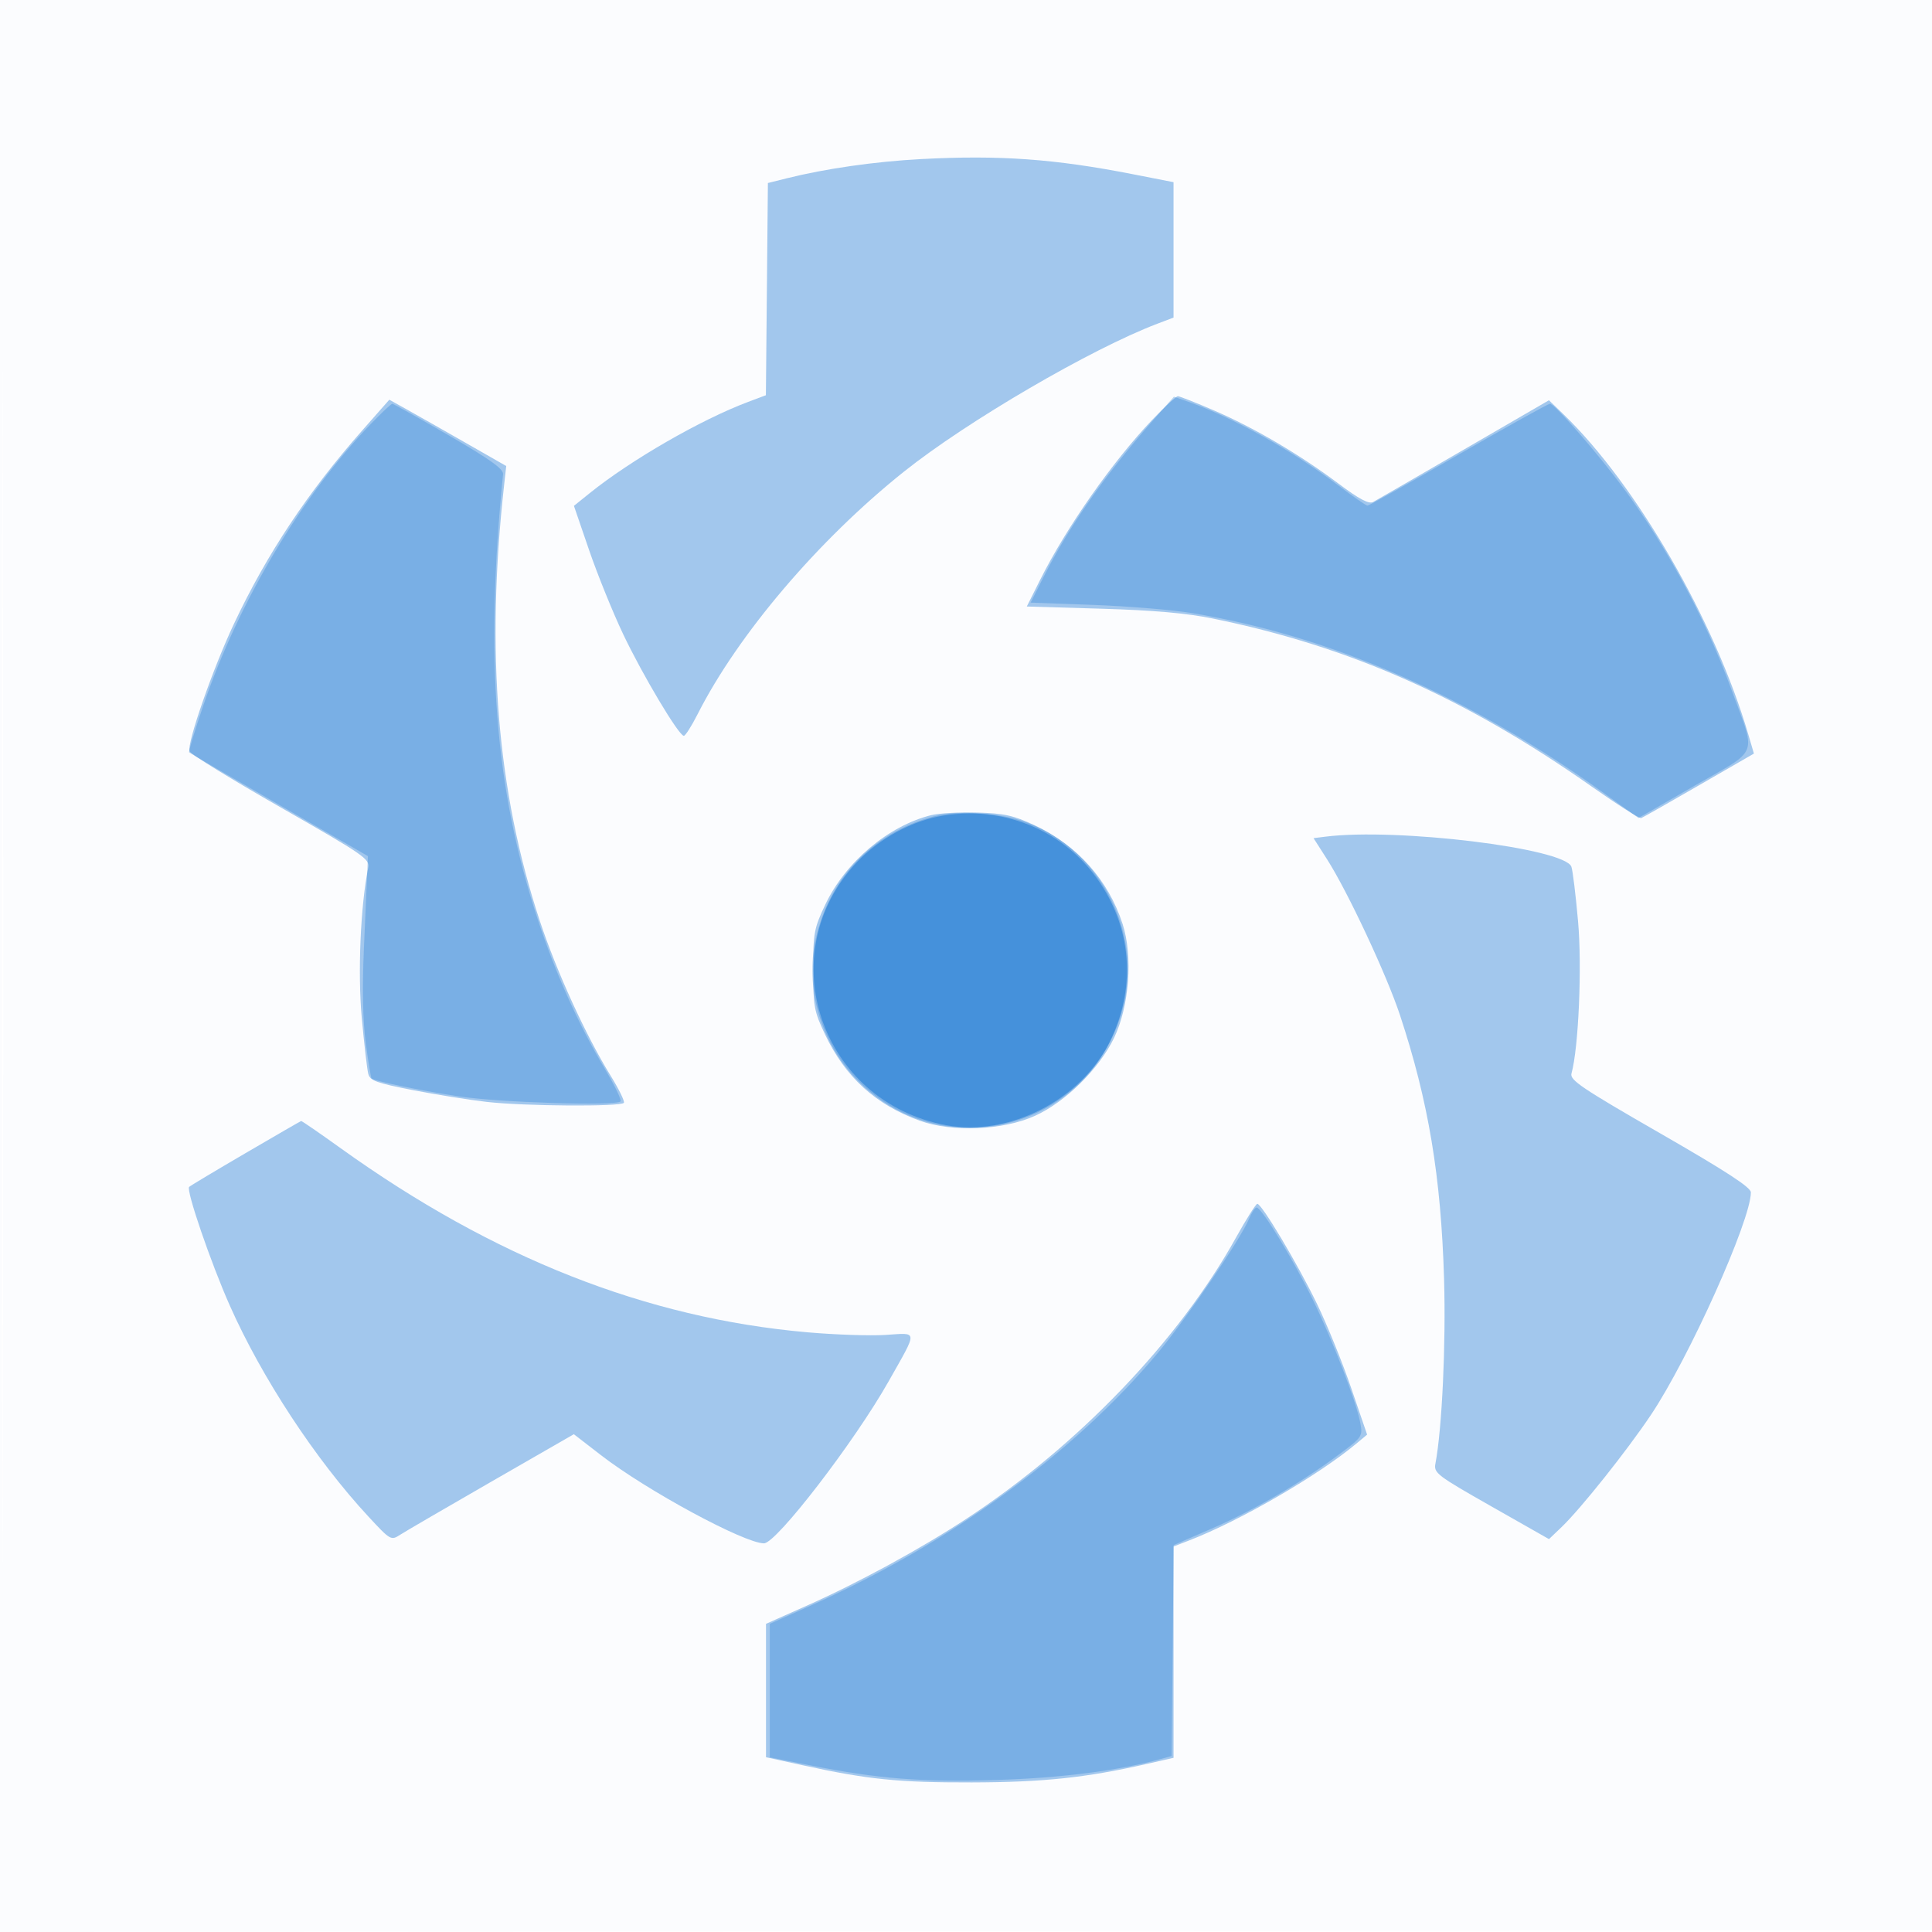
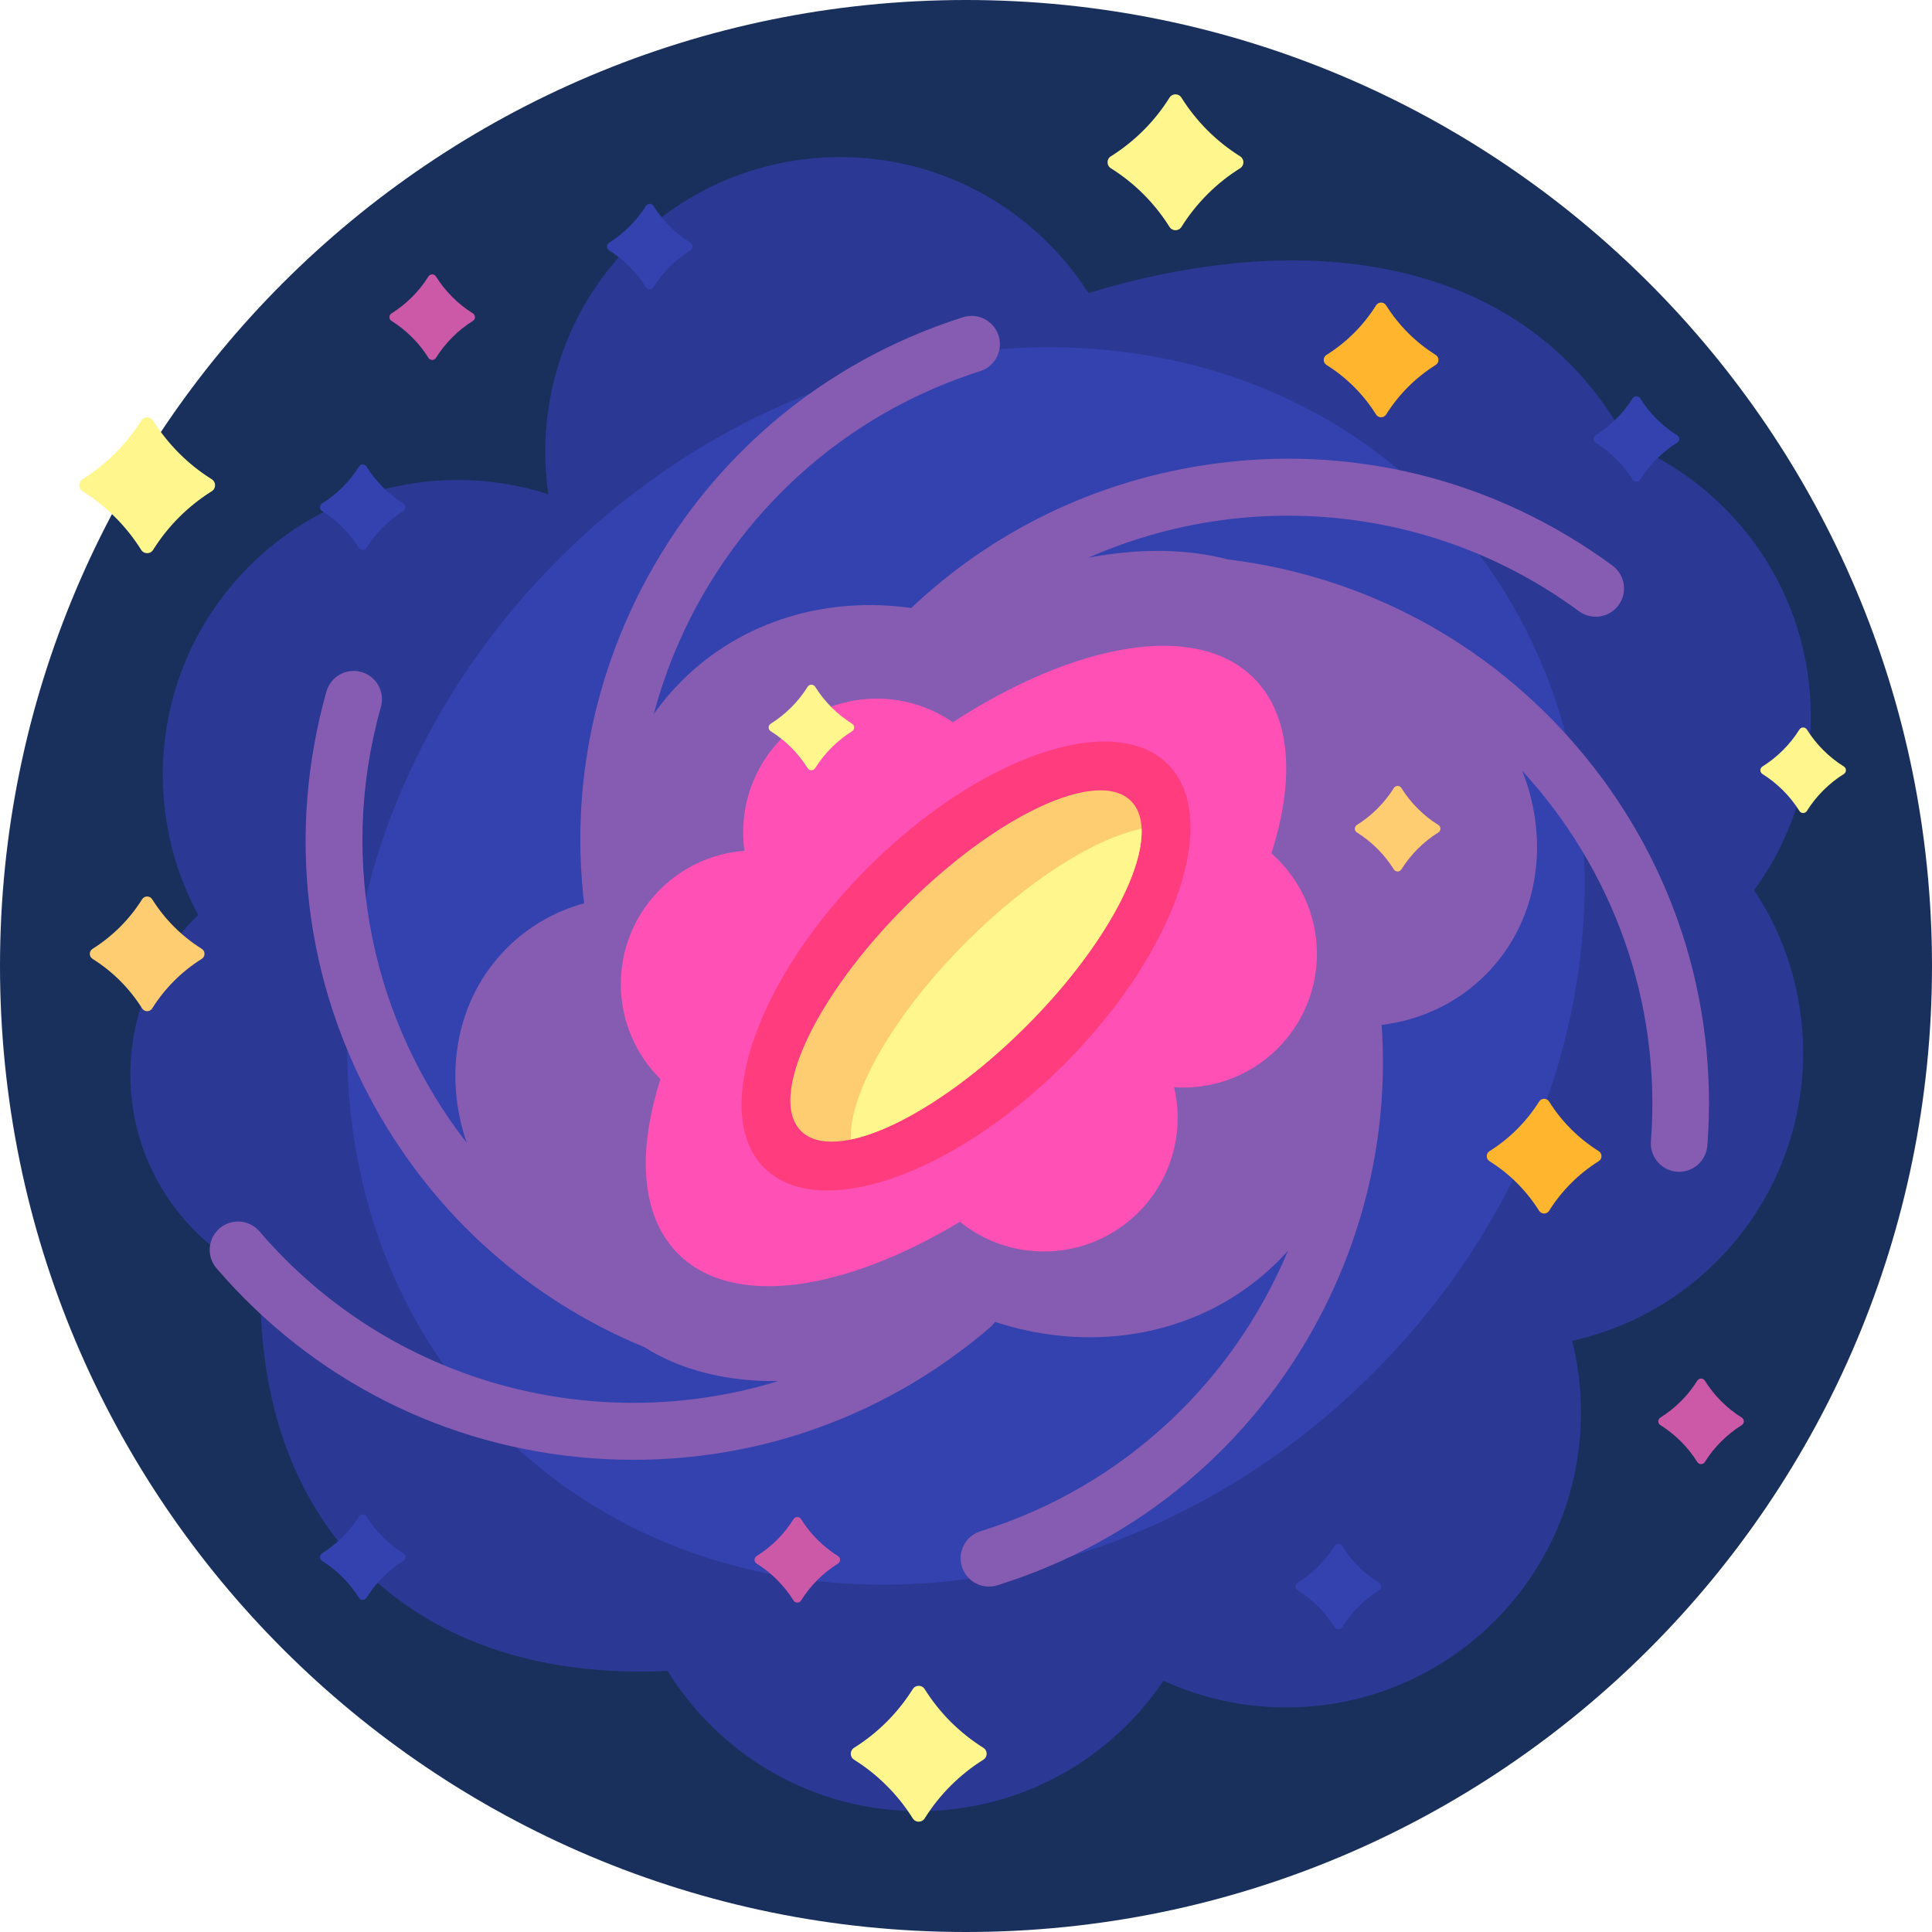
- <svg xmlns="http://www.w3.org/2000/svg" width="512" height="512">
-   <path fill-opacity=".016" d="M0 256.002v256.002l256.25-.252 256.25-.252.252-255.75L513.004 0H0v256.002m.492.498c0 140.8.116 198.251.258 127.67.142-70.582.142-185.782 0-256C.608 57.951.492 115.7.492 256.5" fill="#1976D2" fill-rule="evenodd" />
-   <path fill-opacity=".394" d="M244 42.164c-12.122.645-25.227 2.523-35.5 5.088l-5 1.248-.265 28.12-.266 28.12-4.734 1.778c-12.468 4.683-31.018 15.367-41.937 24.155l-4.202 3.382 4.019 11.723c2.211 6.447 6.261 16.447 9.001 22.222 5.144 10.842 14.782 27 16.105 27 .412 0 2.06-2.588 3.662-5.75 10.687-21.105 32.012-46.171 54.658-64.247 16.732-13.355 49.61-32.545 67.209-39.228l4.25-1.614V48.28l-10.75-2.105c-20.847-4.083-35.386-5.119-56.25-4.011m61.367 69.086c-10.513 11.042-22.734 28.48-29.691 42.364l-3.565 7.115 19.695.581c13.929.411 22.621 1.179 29.694 2.623 36.207 7.396 66.827 20.984 100.327 44.521 6.78 4.764 12.679 8.523 13.108 8.354.429-.17 7.325-4.087 15.325-8.705l14.545-8.398-1.498-5.102c-8.845-30.129-29.662-66.186-48.969-84.817l-3.848-3.714-22.495 13.042c-12.372 7.173-23.203 13.43-24.068 13.904-1.152.632-3.633-.679-9.257-4.891-10.292-7.707-22.287-14.753-32.936-19.346-4.821-2.079-9.138-3.781-9.592-3.781-.454 0-3.503 2.813-6.775 6.25m-209.335 2.783c-14.415 16.358-25.303 32.761-34.011 51.236-5.642 11.969-12.571 31.878-11.783 33.857.3.756 11.188 7.449 24.194 14.874 22.179 12.661 23.617 13.655 23.14 16-2.031 9.986-2.796 27.835-1.702 39.735.645 7.021 1.422 13.709 1.728 14.863.474 1.79 2.194 2.416 11.729 4.274 6.145 1.197 14.998 2.612 19.673 3.144 10.05 1.145 35.684 1.31 36.338.234.25-.413-1.352-3.675-3.56-7.25-6.51-10.537-14.312-27.605-18.734-40.984-11.326-34.26-14.358-71.355-9.444-115.516l.557-5-10.829-6.189c-5.955-3.404-12.926-7.358-15.491-8.787l-4.662-2.597-7.143 8.106M246.746 216.03c-11.368 2.849-22.698 12.425-28.037 23.696-2.978 6.286-3.209 7.53-3.209 17.274 0 9.696.24 11.007 3.138 17.123 5.355 11.302 13.373 18.612 25.076 22.862 8.621 3.131 22.075 2.567 30.567-1.282 8.081-3.663 17.024-12.473 20.953-20.643 4.049-8.418 5.039-21.625 2.265-30.206-3.749-11.594-12.005-20.856-23.302-26.143-5.571-2.606-8.058-3.159-15.18-3.37-4.684-.139-10.206.171-12.271.689m104.555 5.69l-3.2.399 3.579 5.595c5.451 8.522 15.807 30.646 19.324 41.286 7.556 22.858 10.883 42.779 11.69 70 .511 17.218-.541 39.66-2.29 48.859-.474 2.494.352 3.126 14.797 11.332l15.299 8.691 3.334-3.191c5.073-4.856 17.278-20.176 23.654-29.691C447.578 359.943 464 323.39 464 315.988c0-1.323-6.543-5.582-24.048-15.653-20.754-11.94-23.972-14.109-23.494-15.835 1.887-6.816 2.815-28.296 1.744-40.34-.628-7.062-1.425-13.578-1.771-14.48-1.884-4.908-46.202-10.324-65.13-7.96M65.073 305.591c-7.935 4.636-14.663 8.665-14.951 8.954-.855.855 5.756 20.138 10.784 31.455 8.522 19.182 22.722 40.796 36.734 55.91 5.844 6.304 5.983 6.384 8.401 4.822 1.353-.873 12.263-7.227 24.246-14.12l21.787-12.531 7.213 5.573C171.395 395.011 197.271 409 202.469 409c3.276 0 23.982-26.914 33.018-42.918 7.833-13.873 7.899-12.871-.81-12.312-4.084.262-13.444-.055-20.801-.704-42.659-3.767-83.103-19.725-123.566-48.755-5.605-4.021-10.33-7.275-10.5-7.231-.171.045-6.802 3.874-14.737 8.511m262.469 22.4c-15.193 27.353-41.832 55.121-71.542 74.576-12.197 7.987-28.633 16.928-42.25 22.983L203 430.33v35.354l9.75 2.13c17.218 3.762 25.354 4.588 44.75 4.545 18.952-.043 30.275-1.237 46.316-4.885L311 465.84V409.839l4.25-1.649c13.438-5.215 34.1-17.187 44.15-25.582l2.9-2.422-4.224-12.343c-2.323-6.789-6.409-16.843-9.079-22.343-5.182-10.674-14.641-26.521-15.798-26.468-.385.018-2.93 4.049-5.657 8.959" fill="#1976D2" fill-rule="evenodd" />
-   <path fill-opacity=".296" d="M305.217 111.811c-12.496 14.214-21.959 27.768-28.619 40.995l-3.472 6.893 16.687.611c9.178.336 20.962 1.319 26.187 2.183 36.761 6.082 73.31 22.025 108.579 47.362l9.639 6.924 14.926-8.592c17.344-9.984 16.333-7.281 9.615-25.687-7.226-19.799-18.613-40.506-31.069-56.5-7.205-9.251-15.892-19-16.93-19-.486 0-11.412 6.075-24.278 13.5-12.867 7.425-23.701 13.5-24.076 13.5-.376 0-3.883-2.43-7.794-5.399-12.156-9.229-27.716-17.904-39.692-22.129l-3.823-1.349-5.88 6.688m-206.854.439c-18.303 18.96-35.045 47.046-44.43 74.536-2.307 6.757-4.023 12.435-3.814 12.617.21.181 10.956 6.439 23.881 13.906l23.5 13.576-.187 4.307-.88 20.308c-.46 10.628-.29 19.017.506 24.985.659 4.942 1.346 9.134 1.528 9.315.694.695 12.49 3.122 23.033 4.74 10.702 1.642 41.679 2.613 42.947 1.345.339-.338-1.495-4.163-4.075-8.5-7.087-11.914-13.164-25.451-17.905-39.885-11.348-34.549-14.021-68.972-9.15-117.833.137-1.376-3.429-3.929-14.317-10.247-7.975-4.628-14.74-8.415-15.034-8.417-.294-.002-2.815 2.359-5.603 5.247M247.5 216.347c-16.613 4.335-28.513 17.141-31.625 34.031-2.268 12.305 1.964 26.037 10.913 35.412 22.325 23.388 60.915 14.045 70.355-17.034 6.237-20.534-4.871-43.101-24.985-50.762-6.818-2.597-18.123-3.352-24.658-1.647m83.491 106.674c-2.232 5.39-16.418 26.245-24.133 35.479-22.244 26.625-55.049 50.5-92.108 67.034L204 430.33v35.39l10.75 2.121c18.163 3.584 29.371 4.467 49.202 3.876 16.981-.506 32.482-2.475 43.548-5.531l3-.829.265-27.946.265-27.946 9.993-4.327c11.017-4.77 23.512-12.029 33.588-19.514 6.426-4.773 6.55-4.952 5.892-8.5-1.045-5.627-7.186-21.591-12.552-32.629C342.778 333.854 334.339 320 333.03 320c-.433 0-1.35 1.359-2.039 3.021" fill="#1976D2" fill-rule="evenodd" />
-   <path fill-opacity=".533" d="M250 216.137c-8.2 1.313-16.895 6.001-22.894 12.344-22.981 24.299-9.686 63.511 23.634 69.708 16.681 3.102 35.892-6.754 43.452-22.292 6.024-12.383 5.949-25.914-.211-37.769-8.446-16.257-25.753-24.91-43.981-21.991" fill="#1976D2" fill-rule="evenodd" />
+ <svg xmlns="http://www.w3.org/2000/svg" id="Capa_1" enable-background="new 0 0 512 512" height="512" viewBox="0 0 512 512" width="512">
+   <g>
+     <path d="m512 256c0 141.385-114.615 256-256 256s-256-114.615-256-256 114.615-256 256-256 256 114.615 256 256z" fill="#19305c" />
+     <path d="m464.873 235.897c8.201 12.361 12.979 27.191 12.979 43.137 0 37.336-26.19 68.555-61.2 76.289 1.525 6.092 2.334 12.468 2.334 19.032 0 43.149-34.979 78.128-78.127 78.128-11.607 0-22.623-2.531-32.526-7.072-14.03 20.849-37.845 34.564-64.864 34.564-28.129 0-52.786-14.866-66.544-37.169-32.38 1.56-60.801-7.071-80.73-27-19.263-19.263-27.97-46.459-27.123-77.496-20.365-9.226-34.532-29.73-34.532-53.542 0-16.611 6.894-31.612 17.977-42.298-5.98-11.047-9.376-23.697-9.376-37.142 0-43.148 34.979-78.127 78.128-78.127 8.386 0 16.463 1.321 24.035 3.767-.527-3.663-.799-7.407-.799-11.215 0-43.149 34.979-78.127 78.128-78.127 27.651 0 51.947 14.364 65.833 36.038 51.137-15.569 98.273-10.539 127.343 18.531 6.312 6.312 11.491 13.477 15.571 21.349 28.456 11.672 48.497 39.652 48.497 72.313-.003 17.214-5.571 33.129-15.004 46.04z" fill="#2b3894" />
+     <path d="m363.898 363.898c-68.193 68.192-171.781 75.166-231.371 15.576s-52.617-163.179 15.575-231.372c68.193-68.192 171.781-75.166 231.371-15.576s52.617 163.179-15.575 231.372zm-180.938-297.563c-3.962 2.482-7.31 5.831-9.792 9.792-.459.733-1.527.733-1.987 0-2.482-3.962-5.83-7.31-9.792-9.792-.733-.459-.733-1.527 0-1.987 3.962-2.482 7.31-5.83 9.792-9.792.459-.733 1.528-.733 1.987 0 2.482 3.962 5.83 7.31 9.792 9.792.733.46.733 1.528 0 1.987zm-76.05 345.327c-3.962-2.482-7.31-5.83-9.792-9.792-.459-.733-1.528-.733-1.987 0-2.482 3.962-5.83 7.31-9.792 9.792-.733.459-.733 1.527 0 1.987 3.962 2.482 7.31 5.83 9.792 9.792.459.733 1.527.733 1.987 0 2.482-3.962 5.83-7.31 9.792-9.792.734-.459.734-1.527 0-1.987zm0-278.226c-3.962-2.482-7.31-5.83-9.792-9.792-.459-.733-1.528-.733-1.987 0-2.482 3.962-5.83 7.31-9.792 9.792-.733.459-.733 1.527 0 1.987 3.962 2.482 7.31 5.83 9.792 9.792.459.733 1.527.733 1.987 0 2.482-3.962 5.83-7.31 9.792-9.792.734-.459.734-1.527 0-1.987zm337.532-18.094c-3.962-2.482-7.31-5.83-9.792-9.792-.459-.733-1.528-.733-1.987 0-2.482 3.962-5.83 7.31-9.792 9.792-.733.459-.733 1.527 0 1.987 3.962 2.482 7.31 5.83 9.792 9.792.459.733 1.527.733 1.987 0 2.482-3.962 5.83-7.31 9.792-9.792.734-.459.734-1.527 0-1.987zm-78.986 304.123c-3.962-2.482-7.31-5.831-9.792-9.792-.459-.733-1.528-.733-1.987 0-2.482 3.962-5.83 7.31-9.792 9.792-.733.459-.733 1.527 0 1.987 3.962 2.482 7.31 5.83 9.792 9.792.459.733 1.528.733 1.987 0 2.482-3.962 5.83-7.31 9.792-9.792.733-.46.733-1.528 0-1.987z" fill="#3342ae" />
+     <path d="m452.464 303.609c-.316 4.13-3.92 7.222-8.05 6.906-4.131-.316-7.222-3.92-6.906-8.05 2.866-37.459-10.473-72.486-34.093-98.176 7.442 18.757 4.344 39.974-9.741 54.059-7.602 7.602-17.28 12.003-27.529 13.274 1.836 26.541-3.688 53.13-16.346 77.26-18.029 34.367-48.388 59.665-85.486 71.234-3.955 1.233-8.159-.972-9.393-4.927-1.233-3.955.972-8.159 4.927-9.393 38.257-11.93 67.126-39.97 81.479-74.34-.85.951-1.73 1.884-2.642 2.795-19.595 19.595-48.554 24.764-74.992 16.059-.365.538-.806 1.036-1.323 1.479-29.495 25.302-67.049 37.605-105.746 34.645-38.696-2.962-73.94-20.835-99.242-50.33-2.697-3.144-2.335-7.878.809-10.576s7.879-2.335 10.576.81c34.817 40.586 89.365 54.473 137.483 39.661-13.445.167-25.618-2.759-35.54-9.019-30.1-12.413-54.982-34.408-71.123-63.212-18.971-33.856-23.615-73.1-13.076-110.504 1.123-3.987 5.266-6.308 9.253-5.185s6.308 5.266 5.185 9.253c-11.675 41.436-1.859 83.933 22.755 115.547-6.26-18.14-2.846-38.157 10.637-51.64 5.826-5.826 12.872-9.771 20.459-11.869-3.386-28.583 1.81-57.5 15.319-83.601 17.84-34.465 48.06-59.929 85.095-71.701 3.948-1.255 8.165.928 9.419 4.875 1.255 3.948-.928 8.165-4.876 9.42-43.971 13.976-75.381 49.239-86.485 90.82 2.17-3.058 4.617-5.966 7.344-8.693 16.149-16.149 38.658-22.5 60.874-19.361 21.318-20.173 48.208-33.379 77.808-37.886 38.367-5.84 76.734 3.625 108.035 26.655 3.337 2.455 4.052 7.149 1.596 10.486-2.455 3.336-7.149 4.051-10.486 1.596-38.925-28.638-88.633-32.4-129.978-14.199 13.33-2.5 25.91-2.408 36.953.467 36.054 4.431 68.678 21.877 92.457 49.597 25.272 29.457 37.555 67.017 34.59 105.764z" fill="#865cb2" />
+     <path d="m348.992 252.78c0 19.566-15.861 35.428-35.427 35.428-.811 0-1.615-.028-2.413-.082.609 2.602.931 5.314.931 8.102 0 19.566-15.862 35.428-35.428 35.428-8.437 0-16.184-2.949-22.269-7.873-30.833 18.533-60.235 22.922-74.663 8.494-9.87-9.87-10.934-26.749-4.688-46.299-6.486-6.421-10.504-15.33-10.504-25.177 0-18.667 14.436-33.961 32.753-35.328-.222-1.602-.336-3.237-.336-4.9 0-19.566 15.862-35.428 35.428-35.428 7.475 0 14.409 2.315 20.125 6.268 32.656-21.187 64.552-26.913 79.776-11.688 9.891 9.891 10.938 26.819 4.648 46.422 7.397 6.492 12.067 16.017 12.067 26.633z" fill="#ff50b5" />
+     <path d="m282.038 282.038c-29.532 29.533-65.131 41.816-79.511 27.436s-2.097-49.979 27.436-79.511c29.532-29.533 65.131-41.816 79.511-27.436s2.096 49.978-27.436 79.511z" fill="#ff3c7d" />
+     <path d="m271.948 271.948c-24.148 24.147-50.863 36.583-59.671 27.775s3.627-35.523 27.775-59.671c24.148-24.147 50.863-36.583 59.671-27.775 8.808 8.807-3.627 35.523-27.775 59.671z" fill="#ffcd71" />
+     <path d="m271.948 271.948c-16.458 16.458-34.109 27.475-46.47 30.034-.504-12.132 11.309-33.05 30.59-52.33 16.458-16.458 34.109-27.475 46.47-30.034.504 12.132-11.309 33.049-30.59 52.33z" fill="#fff68e" />
+     <path d="m380.471 96.718c-5.314 3.329-9.804 7.819-13.133 13.133-.616.983-2.049.983-2.665 0-3.329-5.314-7.819-9.804-13.133-13.133-.983-.616-.983-2.049 0-2.665 5.314-3.329 9.804-7.82 13.133-13.133.616-.983 2.049-.983 2.665 0 3.329 5.313 7.819 9.804 13.133 13.133.984.616.984 2.049 0 2.665zm43.198 208.346c-5.314-3.329-9.804-7.819-13.133-13.133-.616-.983-2.049-.983-2.665 0-3.329 5.314-7.819 9.804-13.133 13.133-.983.616-.983 2.049 0 2.665 5.314 3.329 9.804 7.82 13.133 13.133.616.983 2.049.983 2.665 0 3.329-5.313 7.819-9.804 13.133-13.133.983-.616.983-2.048 0-2.665z" fill="#ffb52d" />
+     <path d="m381.167 220.611c-3.962 2.482-7.31 5.831-9.792 9.792-.459.733-1.528.733-1.987 0-2.482-3.962-5.83-7.31-9.792-9.792-.733-.459-.733-1.527 0-1.987 3.962-2.482 7.31-5.83 9.792-9.792.459-.733 1.528-.733 1.987 0 2.482 3.962 5.83 7.31 9.792 9.792.733.46.733 1.528 0 1.987zm-327.704 30.836c-5.314-3.329-9.804-7.819-13.133-13.133-.616-.983-2.049-.983-2.665 0-3.329 5.314-7.819 9.804-13.133 13.133-.983.616-.983 2.049 0 2.665 5.314 3.329 9.804 7.819 13.133 13.133.616.983 2.049.983 2.665 0 3.329-5.314 7.819-9.804 13.133-13.133.983-.616.983-2.049 0-2.665z" fill="#ffcd71" />
+     <path d="m56.13 130.173c-6.294 3.943-11.612 9.261-15.555 15.555-.73 1.165-2.426 1.165-3.156 0-3.943-6.294-9.261-11.612-15.554-15.555-1.165-.729-1.165-2.426 0-3.156 6.293-3.942 11.612-9.261 15.554-15.554.73-1.165 2.426-1.165 3.156 0 3.943 6.293 9.261 11.612 15.555 15.554 1.164.73 1.164 2.426 0 3.156zm272.516-88.745c-6.293-3.943-11.612-9.261-15.554-15.555-.73-1.165-2.427-1.165-3.156 0-3.943 6.293-9.261 11.612-15.555 15.555-1.165.729-1.165 2.426 0 3.156 6.294 3.943 11.612 9.261 15.555 15.555.729 1.165 2.426 1.165 3.156 0 3.943-6.293 9.261-11.612 15.554-15.555 1.164-.73 1.164-2.426 0-3.156zm-68.045 421.756c-6.293-3.943-11.612-9.261-15.554-15.554-.73-1.165-2.426-1.165-3.156 0-3.943 6.293-9.261 11.611-15.555 15.554-1.165.73-1.165 2.426 0 3.156 6.294 3.943 11.612 9.261 15.555 15.554.73 1.165 2.426 1.165 3.156 0 3.943-6.293 9.261-11.611 15.554-15.554 1.164-.73 1.164-2.426 0-3.156zm-34.784-271.39c-3.962-2.482-7.31-5.83-9.792-9.792-.459-.733-1.527-.733-1.987 0-2.482 3.962-5.83 7.31-9.792 9.792-.733.459-.733 1.528 0 1.987 3.962 2.482 7.31 5.83 9.792 9.792.459.733 1.528.733 1.987 0 2.482-3.962 5.83-7.31 9.792-9.792.733-.459.733-1.528 0-1.987zm262.82 11.336c-3.962-2.482-7.31-5.83-9.792-9.792-.459-.733-1.528-.733-1.987 0-2.482 3.962-5.83 7.31-9.792 9.792-.733.459-.733 1.527 0 1.987 3.962 2.482 7.31 5.83 9.792 9.792.459.733 1.528.733 1.987 0 2.482-3.962 5.83-7.31 9.792-9.792.733-.46.733-1.528 0-1.987z" fill="#fff68e" />
+     <path d="m125.324 85.043c-3.962 2.482-7.31 5.831-9.792 9.792-.459.733-1.527.733-1.987 0-2.482-3.962-5.83-7.31-9.792-9.792-.733-.459-.733-1.527 0-1.987 3.962-2.482 7.31-5.83 9.792-9.792.459-.733 1.528-.733 1.987 0 2.482 3.962 5.83 7.31 9.792 9.792.734.46.734 1.528 0 1.987zm96.757 327.33c-3.962-2.482-7.31-5.83-9.792-9.792-.459-.733-1.528-.733-1.987 0-2.482 3.962-5.83 7.31-9.792 9.792-.733.459-.733 1.527 0 1.987 3.962 2.482 7.31 5.83 9.792 9.792.459.733 1.527.733 1.987 0 2.482-3.962 5.83-7.31 9.792-9.792.733-.46.733-1.528 0-1.987zm239.503-36.695c-3.962-2.482-7.31-5.831-9.792-9.792-.459-.733-1.528-.733-1.987 0-2.482 3.962-5.83 7.31-9.792 9.792-.733.459-.733 1.527 0 1.987 3.962 2.482 7.31 5.83 9.792 9.792.459.733 1.528.733 1.987 0 2.482-3.962 5.83-7.31 9.792-9.792.733-.459.733-1.528 0-1.987z" fill="#cc59a8" />
+   </g>
</svg>
